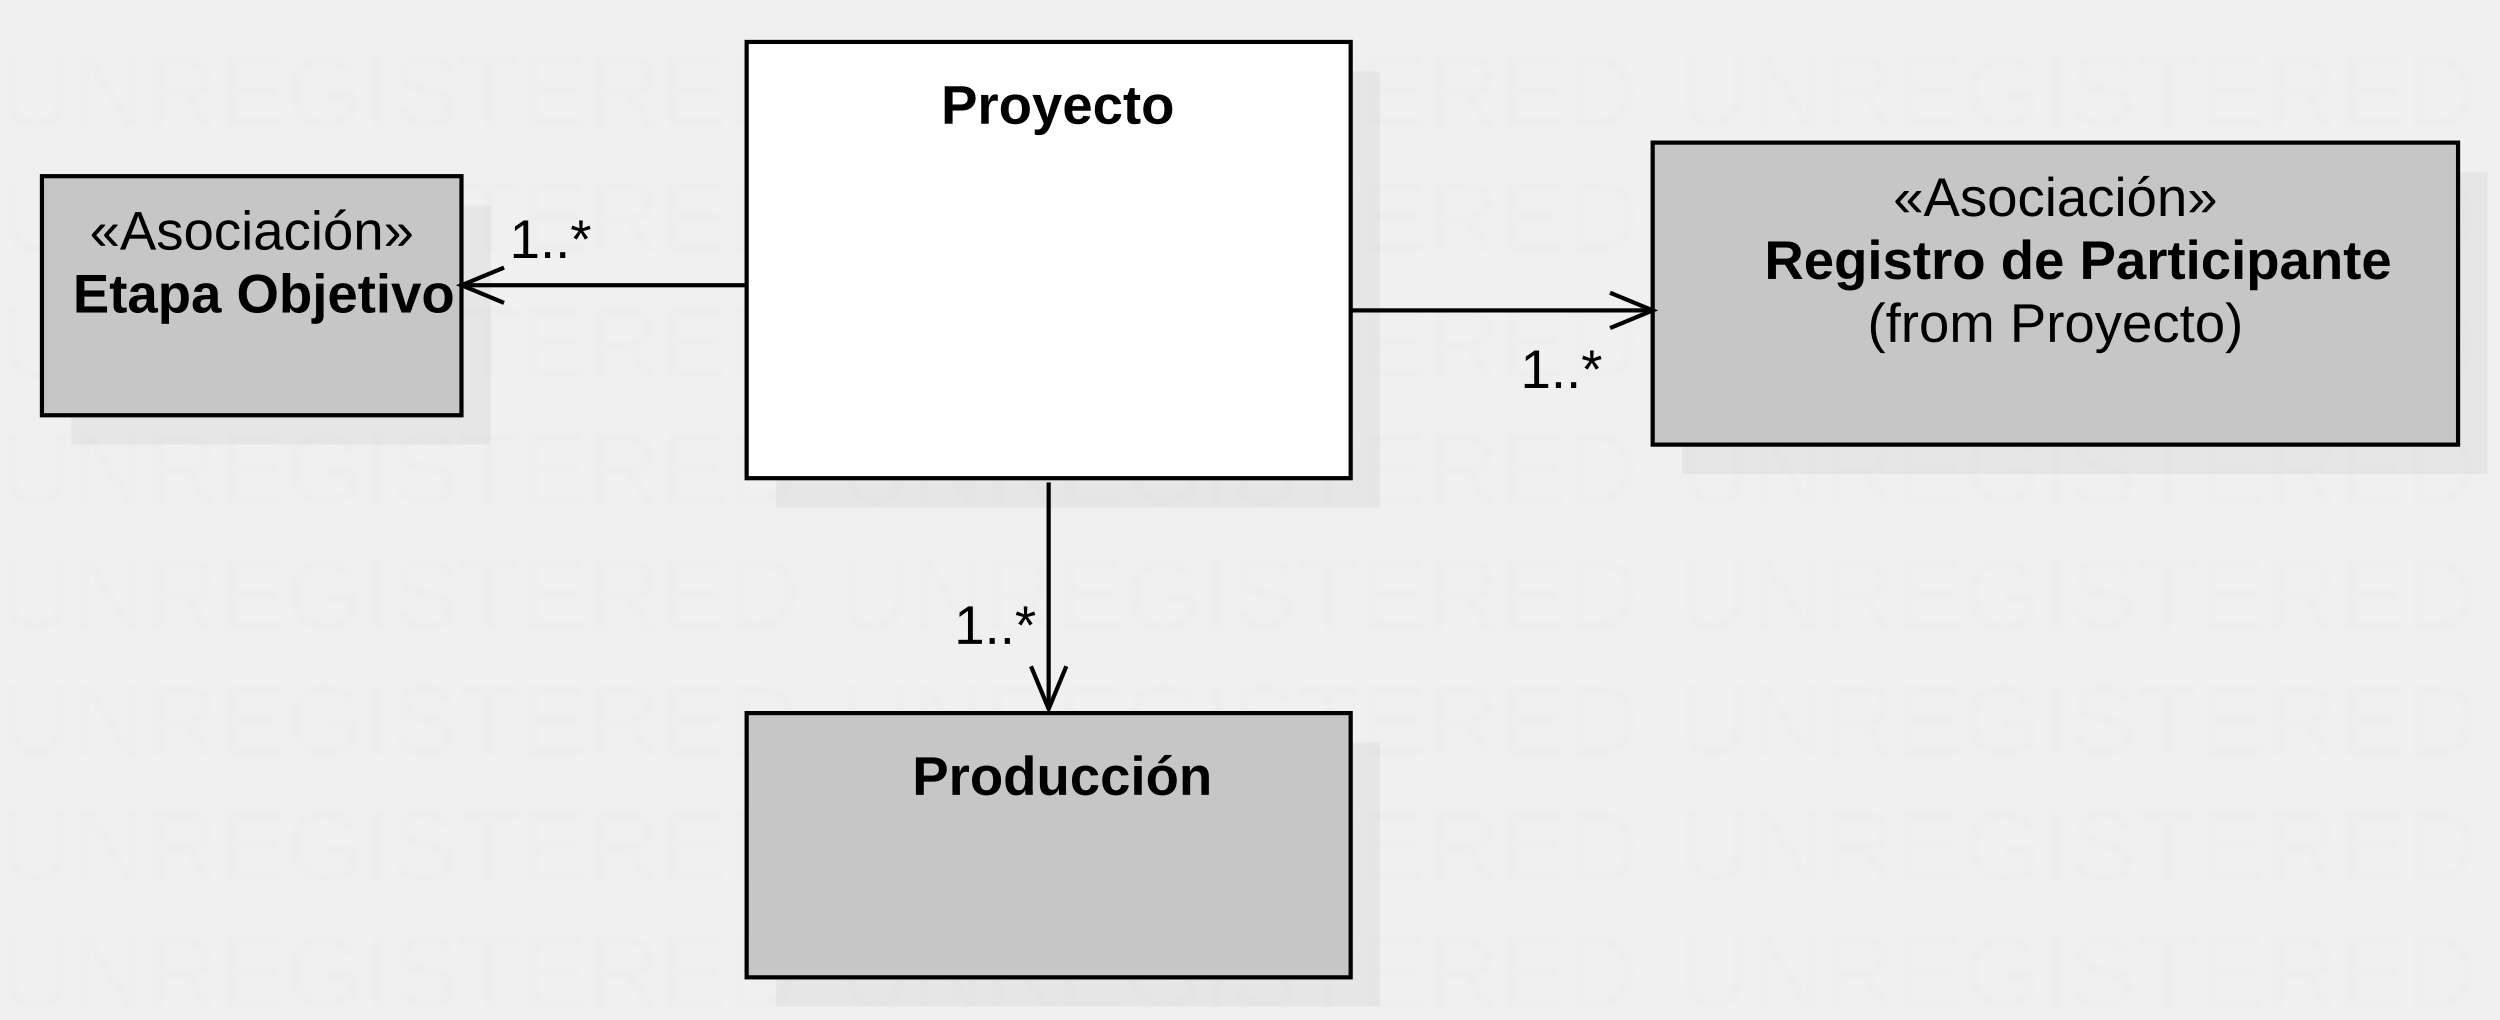
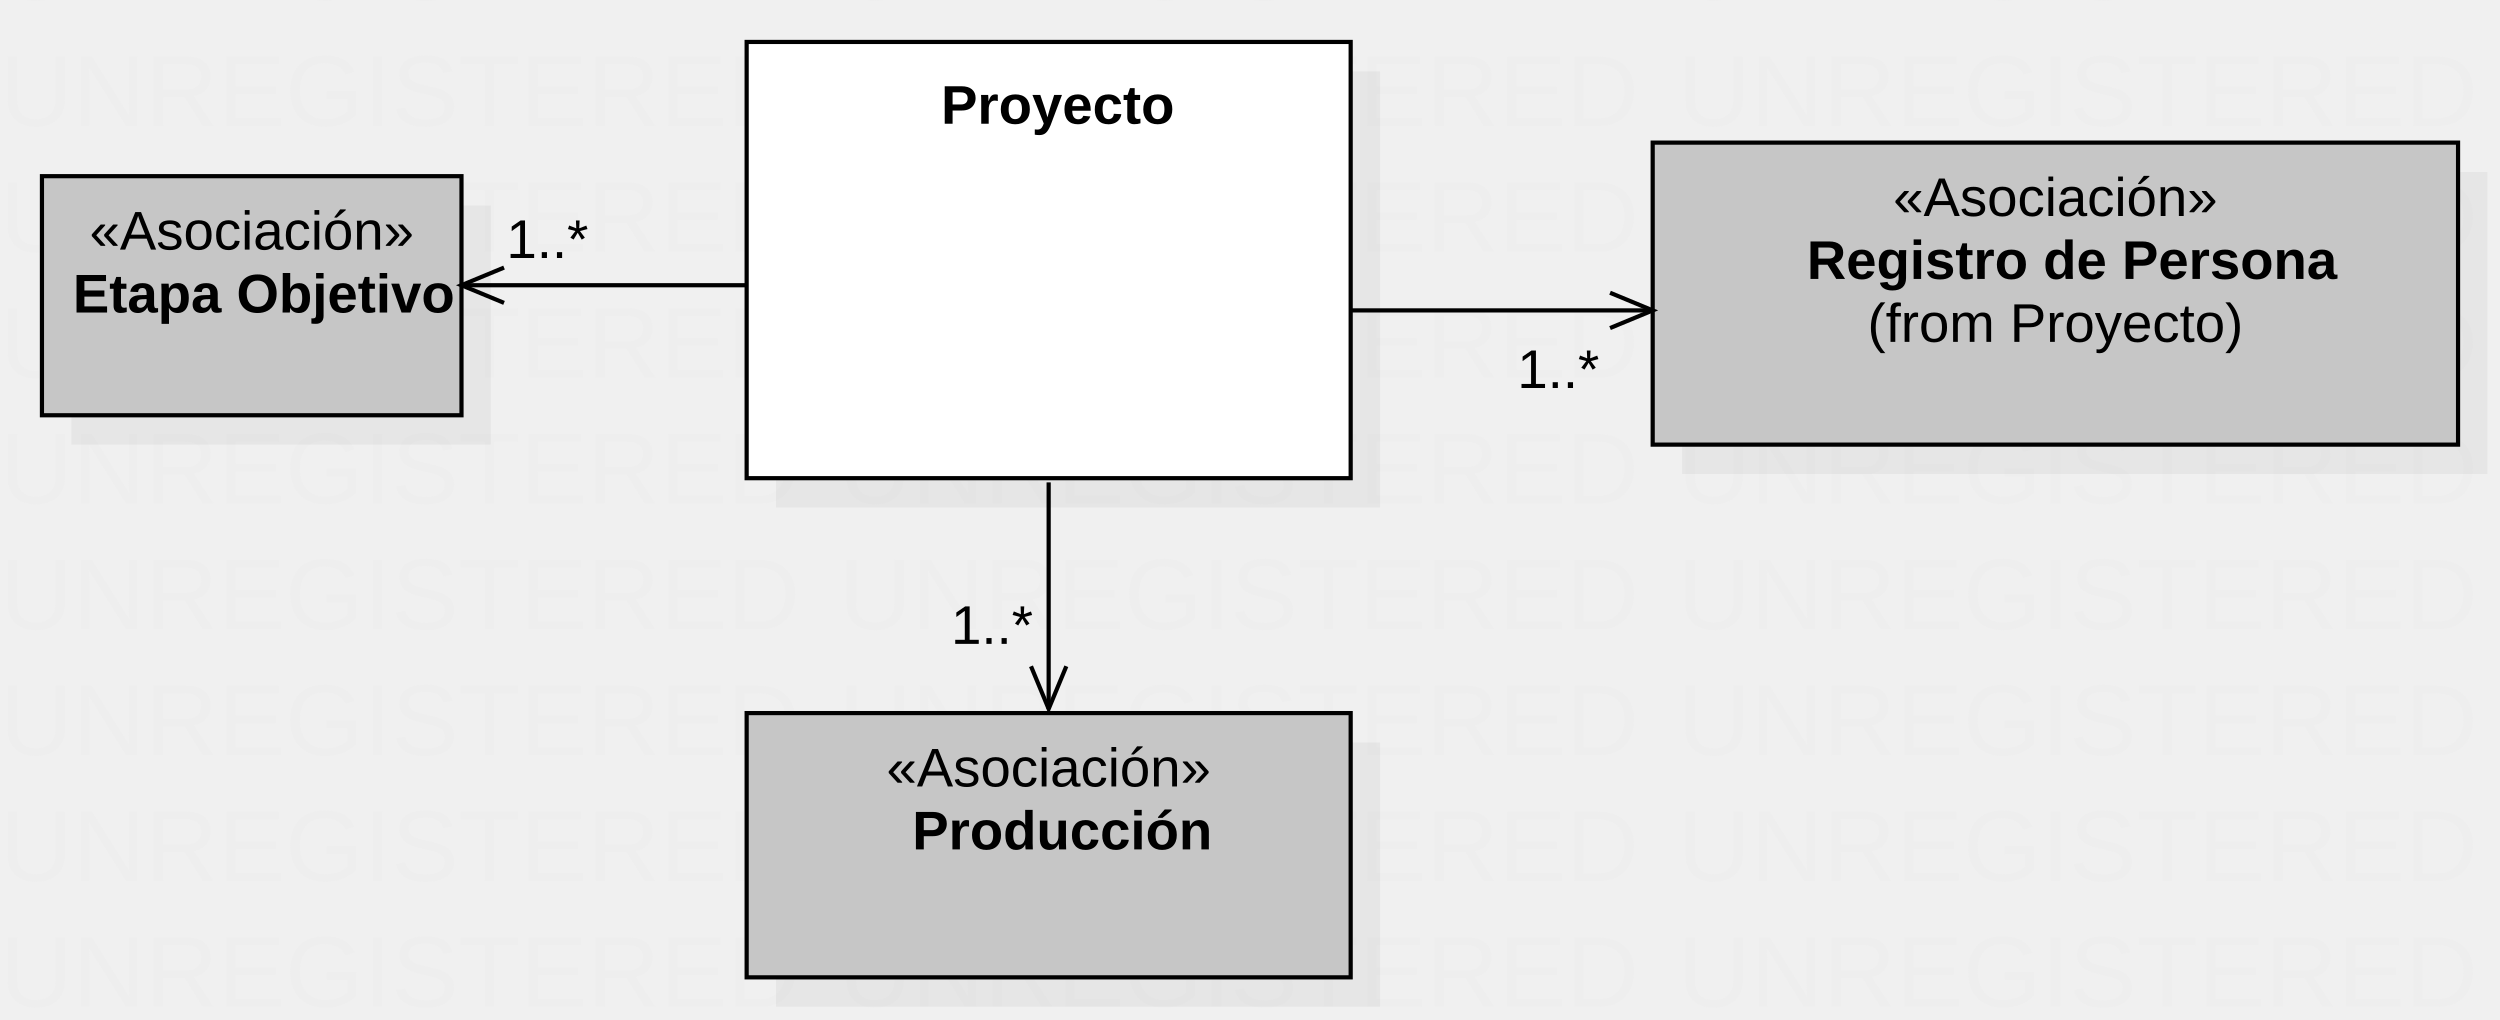
<svg xmlns="http://www.w3.org/2000/svg" version="1.1" width="596" height="243">
  <defs />
  <g>
    <text fill="#eeeeee" stroke="none" font-family="Arial" font-size="24px" font-style="normal" font-weight="normal" text-decoration="none" x="0" y="0">UNREGISTERED</text>
    <text fill="#eeeeee" stroke="none" font-family="Arial" font-size="24px" font-style="normal" font-weight="normal" text-decoration="none" x="0" y="30">UNREGISTERED</text>
    <text fill="#eeeeee" stroke="none" font-family="Arial" font-size="24px" font-style="normal" font-weight="normal" text-decoration="none" x="0" y="60">UNREGISTERED</text>
    <text fill="#eeeeee" stroke="none" font-family="Arial" font-size="24px" font-style="normal" font-weight="normal" text-decoration="none" x="0" y="90">UNREGISTERED</text>
    <text fill="#eeeeee" stroke="none" font-family="Arial" font-size="24px" font-style="normal" font-weight="normal" text-decoration="none" x="0" y="120">UNREGISTERED</text>
    <text fill="#eeeeee" stroke="none" font-family="Arial" font-size="24px" font-style="normal" font-weight="normal" text-decoration="none" x="0" y="150">UNREGISTERED</text>
    <text fill="#eeeeee" stroke="none" font-family="Arial" font-size="24px" font-style="normal" font-weight="normal" text-decoration="none" x="0" y="180">UNREGISTERED</text>
    <text fill="#eeeeee" stroke="none" font-family="Arial" font-size="24px" font-style="normal" font-weight="normal" text-decoration="none" x="0" y="210">UNREGISTERED</text>
    <text fill="#eeeeee" stroke="none" font-family="Arial" font-size="24px" font-style="normal" font-weight="normal" text-decoration="none" x="0" y="240">UNREGISTERED</text>
    <text fill="#eeeeee" stroke="none" font-family="Arial" font-size="24px" font-style="normal" font-weight="normal" text-decoration="none" x="200" y="0">UNREGISTERED</text>
    <text fill="#eeeeee" stroke="none" font-family="Arial" font-size="24px" font-style="normal" font-weight="normal" text-decoration="none" x="200" y="30">UNREGISTERED</text>
    <text fill="#eeeeee" stroke="none" font-family="Arial" font-size="24px" font-style="normal" font-weight="normal" text-decoration="none" x="200" y="60">UNREGISTERED</text>
    <text fill="#eeeeee" stroke="none" font-family="Arial" font-size="24px" font-style="normal" font-weight="normal" text-decoration="none" x="200" y="90">UNREGISTERED</text>
    <text fill="#eeeeee" stroke="none" font-family="Arial" font-size="24px" font-style="normal" font-weight="normal" text-decoration="none" x="200" y="120">UNREGISTERED</text>
    <text fill="#eeeeee" stroke="none" font-family="Arial" font-size="24px" font-style="normal" font-weight="normal" text-decoration="none" x="200" y="150">UNREGISTERED</text>
    <text fill="#eeeeee" stroke="none" font-family="Arial" font-size="24px" font-style="normal" font-weight="normal" text-decoration="none" x="200" y="180">UNREGISTERED</text>
    <text fill="#eeeeee" stroke="none" font-family="Arial" font-size="24px" font-style="normal" font-weight="normal" text-decoration="none" x="200" y="210">UNREGISTERED</text>
    <text fill="#eeeeee" stroke="none" font-family="Arial" font-size="24px" font-style="normal" font-weight="normal" text-decoration="none" x="200" y="240">UNREGISTERED</text>
    <text fill="#eeeeee" stroke="none" font-family="Arial" font-size="24px" font-style="normal" font-weight="normal" text-decoration="none" x="400" y="0">UNREGISTERED</text>
    <text fill="#eeeeee" stroke="none" font-family="Arial" font-size="24px" font-style="normal" font-weight="normal" text-decoration="none" x="400" y="30">UNREGISTERED</text>
    <text fill="#eeeeee" stroke="none" font-family="Arial" font-size="24px" font-style="normal" font-weight="normal" text-decoration="none" x="400" y="60">UNREGISTERED</text>
    <text fill="#eeeeee" stroke="none" font-family="Arial" font-size="24px" font-style="normal" font-weight="normal" text-decoration="none" x="400" y="90">UNREGISTERED</text>
    <text fill="#eeeeee" stroke="none" font-family="Arial" font-size="24px" font-style="normal" font-weight="normal" text-decoration="none" x="400" y="120">UNREGISTERED</text>
    <text fill="#eeeeee" stroke="none" font-family="Arial" font-size="24px" font-style="normal" font-weight="normal" text-decoration="none" x="400" y="150">UNREGISTERED</text>
    <text fill="#eeeeee" stroke="none" font-family="Arial" font-size="24px" font-style="normal" font-weight="normal" text-decoration="none" x="400" y="180">UNREGISTERED</text>
    <text fill="#eeeeee" stroke="none" font-family="Arial" font-size="24px" font-style="normal" font-weight="normal" text-decoration="none" x="400" y="210">UNREGISTERED</text>
    <text fill="#eeeeee" stroke="none" font-family="Arial" font-size="24px" font-style="normal" font-weight="normal" text-decoration="none" x="400" y="240">UNREGISTERED</text>
    <g transform="translate(-582,-78) scale(1,1)">
      <rect fill="#C0C0C0" stroke="none" x="767" y="95" width="144" height="104" opacity="0.2" />
    </g>
    <g transform="translate(-582,-78) scale(1,1)">
      <rect fill="#ffffff" stroke="none" x="760" y="88" width="144" height="104" />
    </g>
    <g transform="translate(-582,-78) scale(1,1)">
      <path fill="none" stroke="#000000" d="M 760 88 L 904 88 L 904 192 L 760 192 L 760 88 Z Z" stroke-miterlimit="10" />
    </g>
    <g transform="translate(-582,-78) scale(1,1)">
      <g>
        <path fill="none" stroke="none" />
        <text fill="#000000" stroke="none" font-family="Arial" font-size="13px" font-style="normal" font-weight="bold" text-decoration="none" x="806.349" y="107.5">Proyecto</text>
      </g>
    </g>
    <g transform="translate(-582,-78) scale(1,1)">
      <rect fill="#C0C0C0" stroke="none" x="983" y="119" width="192" height="72" opacity="0.2" />
    </g>
    <g transform="translate(-582,-78) scale(1,1)">
      <rect fill="#c6c6c6" stroke="none" x="976" y="112" width="192" height="72" />
    </g>
    <g transform="translate(-582,-78) scale(1,1)">
      <path fill="none" stroke="#000000" d="M 976 112 L 1168 112 L 1168 184 L 976 184 L 976 112 Z Z" stroke-miterlimit="10" />
    </g>
    <g transform="translate(-582,-78) scale(1,1)">
      <g>
        <path fill="none" stroke="none" />
        <text fill="#000000" stroke="none" font-family="Arial" font-size="13px" font-style="normal" font-weight="normal" text-decoration="none" x="1033.336" y="129.5">«Asociación»</text>
      </g>
    </g>
    <g transform="translate(-582,-78) scale(1,1)">
      <g>
        <path fill="none" stroke="none" />
-         <text fill="#000000" stroke="none" font-family="Arial" font-size="13px" font-style="normal" font-weight="bold" text-decoration="none" x="1002.63" y="144.5">Registro de Participante</text>
+         <text fill="#000000" stroke="none" font-family="Arial" font-size="13px" font-style="normal" font-weight="bold" text-decoration="none" x="1012.745" y="144.5">Registro de Persona</text>
      </g>
    </g>
    <g transform="translate(-582,-78) scale(1,1)">
      <g>
        <path fill="none" stroke="none" />
        <text fill="#000000" stroke="none" font-family="Arial" font-size="13px" font-style="normal" font-weight="normal" text-decoration="none" x="1027.214" y="159.5">(from Proyecto)</text>
      </g>
    </g>
    <g transform="translate(-582,-78) scale(1,1)">
      <path fill="none" stroke="#000000" d="M 904 152 L 976 152" stroke-miterlimit="10" />
    </g>
    <g transform="translate(-582,-78) scale(1,1)">
      <path fill="none" stroke="#000000" d="M 965.837 156.21 L 976 152 L 965.837 147.79" stroke-miterlimit="10" />
    </g>
    <g transform="translate(-582,-78) scale(1,1)">
      <g>
        <path fill="none" stroke="none" />
-         <text fill="#000000" stroke="none" font-family="Arial" font-size="13px" font-style="normal" font-weight="normal" text-decoration="none" x="944.5" y="170.5">1..*</text>
+         <text fill="#000000" stroke="none" font-family="Arial" font-size="13px" font-style="normal" font-weight="normal" text-decoration="none" x="943.744" y="170.5">1..*</text>
      </g>
    </g>
    <g transform="translate(-582,-78) scale(1,1)">
      <rect fill="#C0C0C0" stroke="none" x="767" y="255" width="144" height="63" opacity="0.2" />
    </g>
    <g transform="translate(-582,-78) scale(1,1)">
      <rect fill="#c6c6c6" stroke="none" x="760" y="248" width="144" height="63" />
    </g>
    <g transform="translate(-582,-78) scale(1,1)">
      <path fill="none" stroke="#000000" d="M 760 248 L 904 248 L 904 311 L 760 311 L 760 248 Z Z" stroke-miterlimit="10" />
    </g>
    <g transform="translate(-582,-78) scale(1,1)">
      <g>
        <path fill="none" stroke="none" />
-         <text fill="#000000" stroke="none" font-family="Arial" font-size="13px" font-style="normal" font-weight="bold" text-decoration="none" x="799.481" y="267.5">Producción</text>
+         <text fill="#000000" stroke="none" font-family="Arial" font-size="13px" font-style="normal" font-weight="normal" text-decoration="none" x="793.336" y="265.5">«Asociación»</text>
+       </g>
+     </g>
+     <g transform="translate(-582,-78) scale(1,1)">
+       <g>
+         <path fill="none" stroke="none" />
+         <text fill="#000000" stroke="none" font-family="Arial" font-size="13px" font-style="normal" font-weight="bold" text-decoration="none" x="799.481" y="280.5">Producción</text>
      </g>
    </g>
    <g transform="translate(-582,-78) scale(1,1)">
      <path fill="none" stroke="#000000" d="M 832 193 L 832 247" stroke-miterlimit="10" />
    </g>
    <g transform="translate(-582,-78) scale(1,1)">
      <path fill="none" stroke="#000000" d="M 827.79 236.837 L 832 247 L 836.21 236.837" stroke-miterlimit="10" />
    </g>
    <g transform="translate(-582,-78) scale(1,1)">
      <g>
        <path fill="none" stroke="none" />
-         <text fill="#000000" stroke="none" font-family="Arial" font-size="13px" font-style="normal" font-weight="normal" text-decoration="none" x="809.5" y="231.5">1..*</text>
+         <text fill="#000000" stroke="none" font-family="Arial" font-size="13px" font-style="normal" font-weight="normal" text-decoration="none" x="808.744" y="231.5">1..*</text>
      </g>
    </g>
    <g transform="translate(-582,-78) scale(1,1)">
      <rect fill="#C0C0C0" stroke="none" x="599" y="127" width="100.019" height="57" opacity="0.2" />
    </g>
    <g transform="translate(-582,-78) scale(1,1)">
      <rect fill="#c6c6c6" stroke="none" x="592" y="120" width="100.019" height="57" />
    </g>
    <g transform="translate(-582,-78) scale(1,1)">
      <path fill="none" stroke="#000000" d="M 592 120 L 692.019 120 L 692.019 177 L 592 177 L 592 120 Z Z" stroke-miterlimit="10" />
    </g>
    <g transform="translate(-582,-78) scale(1,1)">
      <g>
        <path fill="none" stroke="none" />
        <text fill="#000000" stroke="none" font-family="Arial" font-size="13px" font-style="normal" font-weight="normal" text-decoration="none" x="603.346" y="137.5">«Asociación»</text>
      </g>
    </g>
    <g transform="translate(-582,-78) scale(1,1)">
      <g>
        <path fill="none" stroke="none" />
        <text fill="#000000" stroke="none" font-family="Arial" font-size="13px" font-style="normal" font-weight="bold" text-decoration="none" x="599.372" y="152.5">Etapa Objetivo</text>
      </g>
    </g>
    <g transform="translate(-582,-78) scale(1,1)">
      <path fill="none" stroke="#000000" d="M 760 146 L 692 146" stroke-miterlimit="10" />
    </g>
    <g transform="translate(-582,-78) scale(1,1)">
      <path fill="none" stroke="#000000" d="M 702.163 141.79 L 692 146 L 702.163 150.21" stroke-miterlimit="10" />
    </g>
    <g transform="translate(-582,-78) scale(1,1)">
      <g>
        <path fill="none" stroke="none" />
-         <text fill="#000000" stroke="none" font-family="Arial" font-size="13px" font-style="normal" font-weight="normal" text-decoration="none" x="703.5" y="139.5">1..*</text>
+         <text fill="#000000" stroke="none" font-family="Arial" font-size="13px" font-style="normal" font-weight="normal" text-decoration="none" x="702.744" y="139.5">1..*</text>
      </g>
    </g>
  </g>
</svg>
